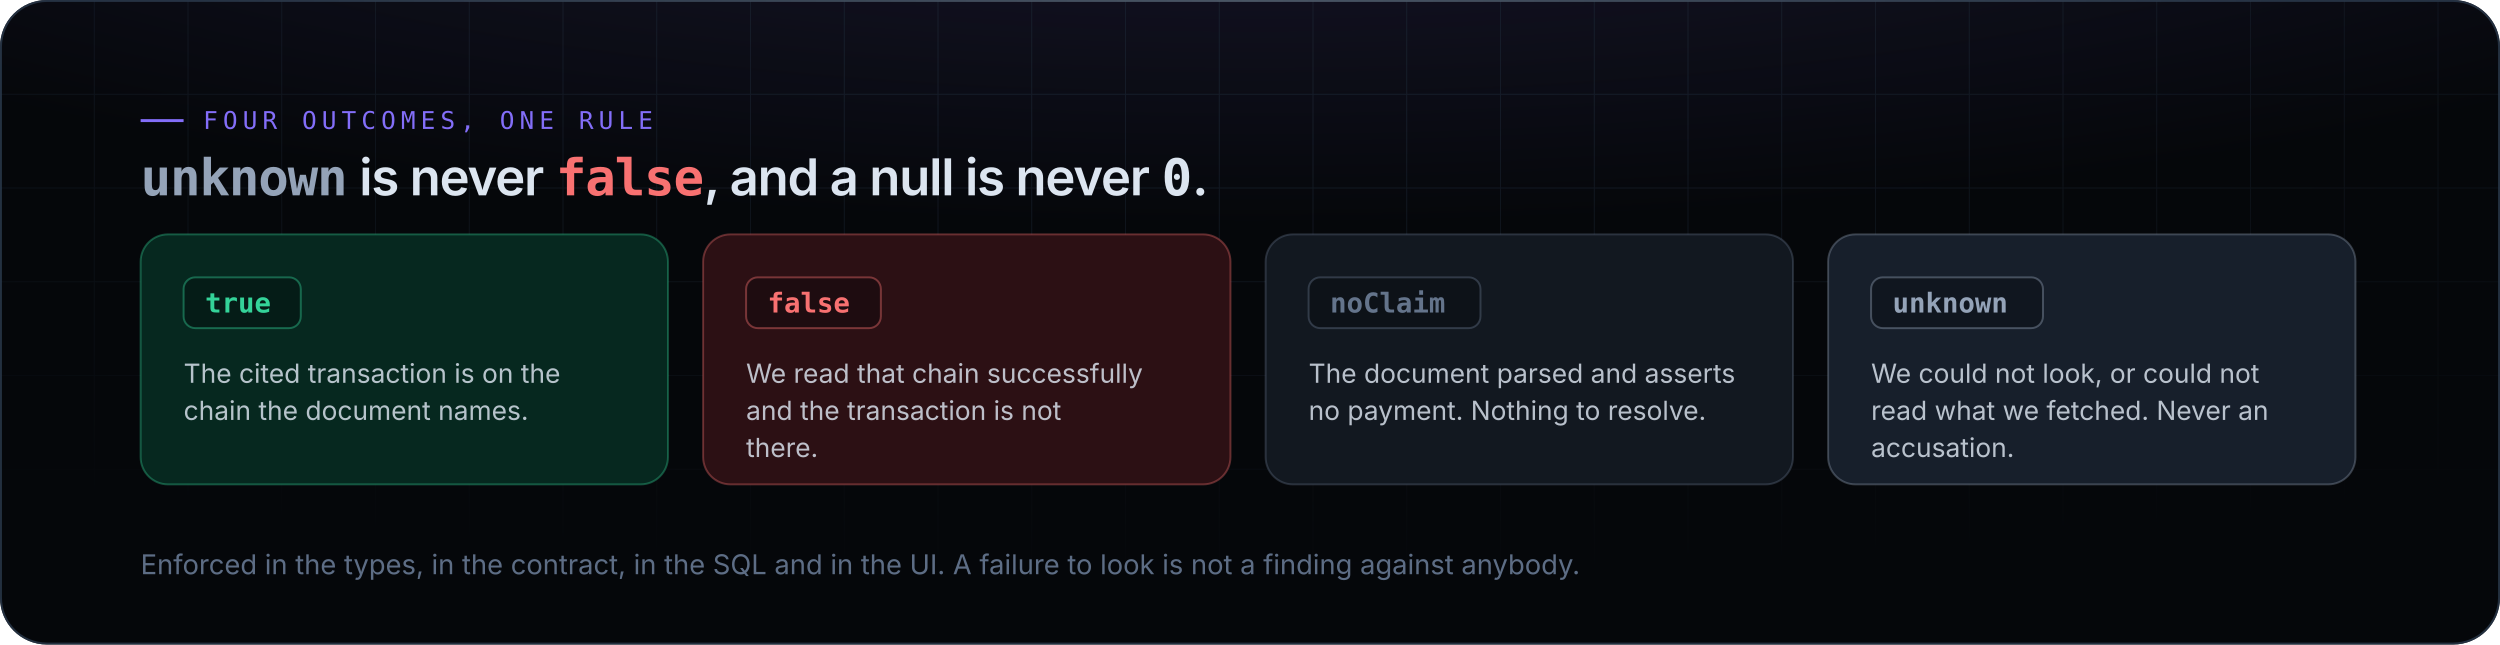
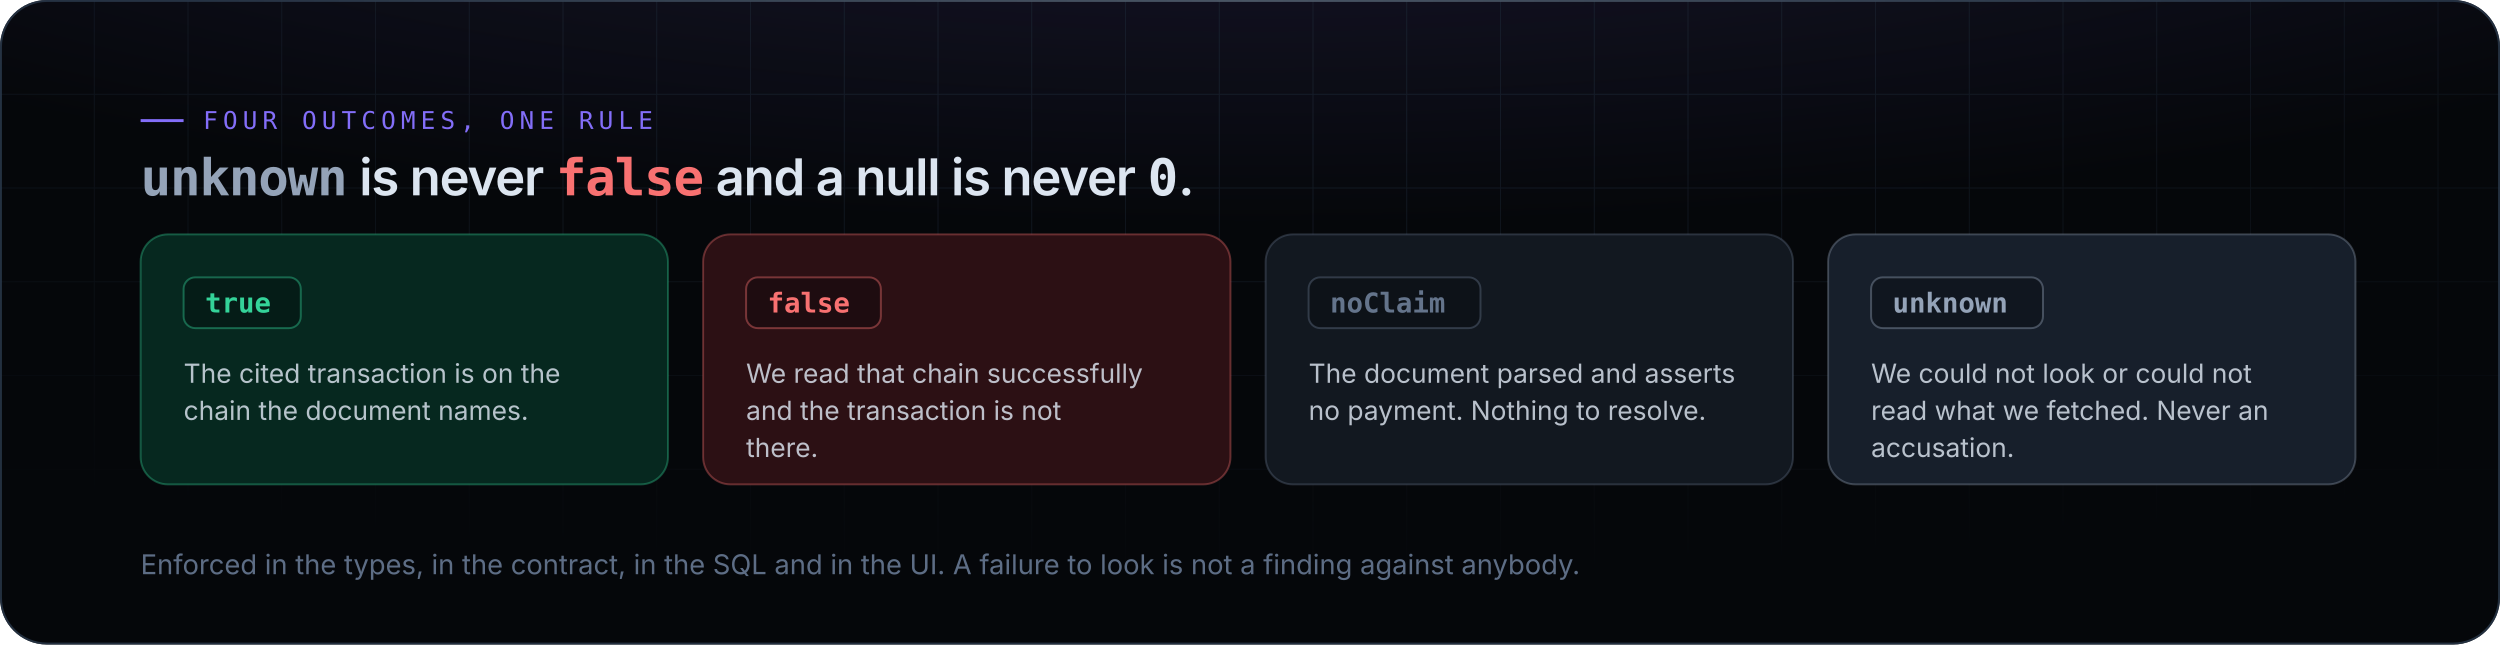
<svg xmlns="http://www.w3.org/2000/svg" width="1280" height="330" viewBox="0 0 1280 330" role="img" aria-label="Four outcomes: true, false, noClaim, unknown. Unknown is never false and a null is never zero.">
  <style>
.sans{font-family:'Space Grotesk','Inter',-apple-system,BlinkMacSystemFont,'Segoe UI',Helvetica,Arial,sans-serif}
.body{font-family:'Inter',-apple-system,BlinkMacSystemFont,'Segoe UI',Helvetica,Arial,sans-serif}
.mono{font-family:'JetBrains Mono',ui-monospace,SFMono-Regular,Menlo,Consolas,monospace}
.in{animation:in .9s cubic-bezier(.16,1,.3,1) backwards;animation-delay:var(--d,0s)}
@keyframes in{from{opacity:0;transform:translateY(10px)}}
@keyframes spin{to{transform:rotate(360deg)}}

@media (prefers-reduced-motion:reduce){
  *{animation:none!important}
  .rm-hide{opacity:0!important}
}
</style>
  <defs>
    <radialGradient id="g0" cx="0.5" cy="-0.4" r=".75">
      <stop offset="0" stop-color="#836ef9" stop-opacity="0.18" />
      <stop offset="1" stop-color="#836ef9" stop-opacity="0" />
    </radialGradient>
    <pattern id="grid" width="48" height="48" patternUnits="userSpaceOnUse">
      <path d="M48 0H0V48" fill="none" stroke="#1d2836" stroke-width="1" />
    </pattern>
    <radialGradient id="gridmask-g" cx=".5" cy="0" r=".9">
      <stop offset=".2" stop-color="#fff" stop-opacity=".55" />
      <stop offset="1" stop-color="#fff" stop-opacity="0" />
    </radialGradient>
    <mask id="gridmask">
      <rect width="1280" height="330" fill="url(#gridmask-g)" />
    </mask>
    <linearGradient id="edge" x1="0" x2="1">
      <stop offset="0" stop-color="#fff" stop-opacity="0" />
      <stop offset=".5" stop-color="#fff" stop-opacity=".16" />
      <stop offset="1" stop-color="#fff" stop-opacity="0" />
    </linearGradient>
    <clipPath id="frame">
      <rect width="1280" height="330" rx="24" />
    </clipPath>
  </defs>
  <rect width="1280" height="330" rx="24" fill="#05070a" />
  <g clip-path="url(#frame)">
    <rect width="1280" height="330" rx="24" fill="url(#g0)" />
    <rect width="1280" height="330" fill="url(#grid)" mask="url(#gridmask)" />
  </g>
  <rect x=".5" y=".5" width="1279" height="329" rx="23.5" fill="none" stroke="#2b3a4d" stroke-opacity=".8" />
  <rect x="120" y="0" width="1040" height="1" fill="url(#edge)" />
  <g class="in" style="--d:0s">
    <rect x="72" y="61" width="22" height="1.5" fill="#836ef9" />
    <text x="104" y="66" class="mono" font-size="12.5" letter-spacing="2.6" fill="#836ef9">FOUR OUTCOMES, ONE RULE</text>
  </g>
  <text x="72" y="100" class="sans in" style="--d:.1s" font-size="26" font-weight="600" letter-spacing="-.6" fill="#dce5f0">
-     <tspan class="mono" fill="#94a3b8">unknown</tspan> is never <tspan class="mono" fill="#f87171">false</tspan>, and a null is never <tspan class="mono">0</tspan>.</text>
+     <tspan class="mono" fill="#94a3b8">unknown</tspan> is never <tspan class="mono" fill="#f87171">false</tspan> and a null is never <tspan class="mono">0</tspan>.</text>
  <g class="in" style="--d:0.20s">
    <rect x="72" y="120" width="270" height="128" rx="14" fill="#06281f" stroke="#34d399" stroke-opacity=".35" />
    <rect x="94" y="142" width="60" height="26" rx="6" fill="#05070a" fill-opacity=".35" stroke="#34d399" stroke-opacity=".4" />
    <text x="105" y="160" class="mono" font-size="14" font-weight="600" fill="#34d399">true</text>
    <text x="94" y="196" class="body" font-size="13.5" fill="#dce5f0" fill-opacity=".82">
      <tspan x="94" dy="0">The cited transaction is on the</tspan>
      <tspan x="94" dy="19">chain the document names.</tspan>
    </text>
  </g>
  <g class="in" style="--d:0.28s">
    <rect x="360" y="120" width="270" height="128" rx="14" fill="#2c1014" stroke="#f87171" stroke-opacity=".35" />
    <rect x="382" y="142" width="69" height="26" rx="6" fill="#05070a" fill-opacity=".35" stroke="#f87171" stroke-opacity=".4" />
    <text x="393" y="160" class="mono" font-size="14" font-weight="600" fill="#f87171">false</text>
    <text x="382" y="196" class="body" font-size="13.5" fill="#dce5f0" fill-opacity=".82">
      <tspan x="382" dy="0">We read that chain successfully</tspan>
      <tspan x="382" dy="19">and the transaction is not</tspan>
      <tspan x="382" dy="19">there.</tspan>
    </text>
  </g>
  <g class="in" style="--d:0.36s">
    <rect x="648" y="120" width="270" height="128" rx="14" fill="#121820" stroke="#64748b" stroke-opacity=".35" />
    <rect x="670" y="142" width="88" height="26" rx="6" fill="#05070a" fill-opacity=".35" stroke="#64748b" stroke-opacity=".4" />
    <text x="681" y="160" class="mono" font-size="14" font-weight="600" fill="#64748b">noClaim</text>
    <text x="670" y="196" class="body" font-size="13.5" fill="#dce5f0" fill-opacity=".82">
      <tspan x="670" dy="0">The document parsed and asserts</tspan>
      <tspan x="670" dy="19">no payment. Nothing to resolve.</tspan>
    </text>
  </g>
  <g class="in" style="--d:0.44s">
    <rect x="936" y="120" width="270" height="128" rx="14" fill="#171f2b" stroke="#94a3b8" stroke-opacity=".35" />
    <rect x="958" y="142" width="88" height="26" rx="6" fill="#05070a" fill-opacity=".35" stroke="#94a3b8" stroke-opacity=".4" />
    <text x="969" y="160" class="mono" font-size="14" font-weight="600" fill="#94a3b8">unknown</text>
    <text x="958" y="196" class="body" font-size="13.5" fill="#dce5f0" fill-opacity=".82">
-       <tspan x="958" dy="0">We could not look, or could not</tspan>
+       <tspan x="958" dy="0">We could not look or could not</tspan>
      <tspan x="958" dy="19">read what we fetched. Never an</tspan>
      <tspan x="958" dy="19">accusation.</tspan>
    </text>
  </g>
  <text x="72" y="294" class="body in" style="--d:.6s" font-size="14" fill="#5d6d85">Enforced in the types, in the contract, in the SQL and in the UI. A failure to look is not a finding against anybody.</text>
</svg>
